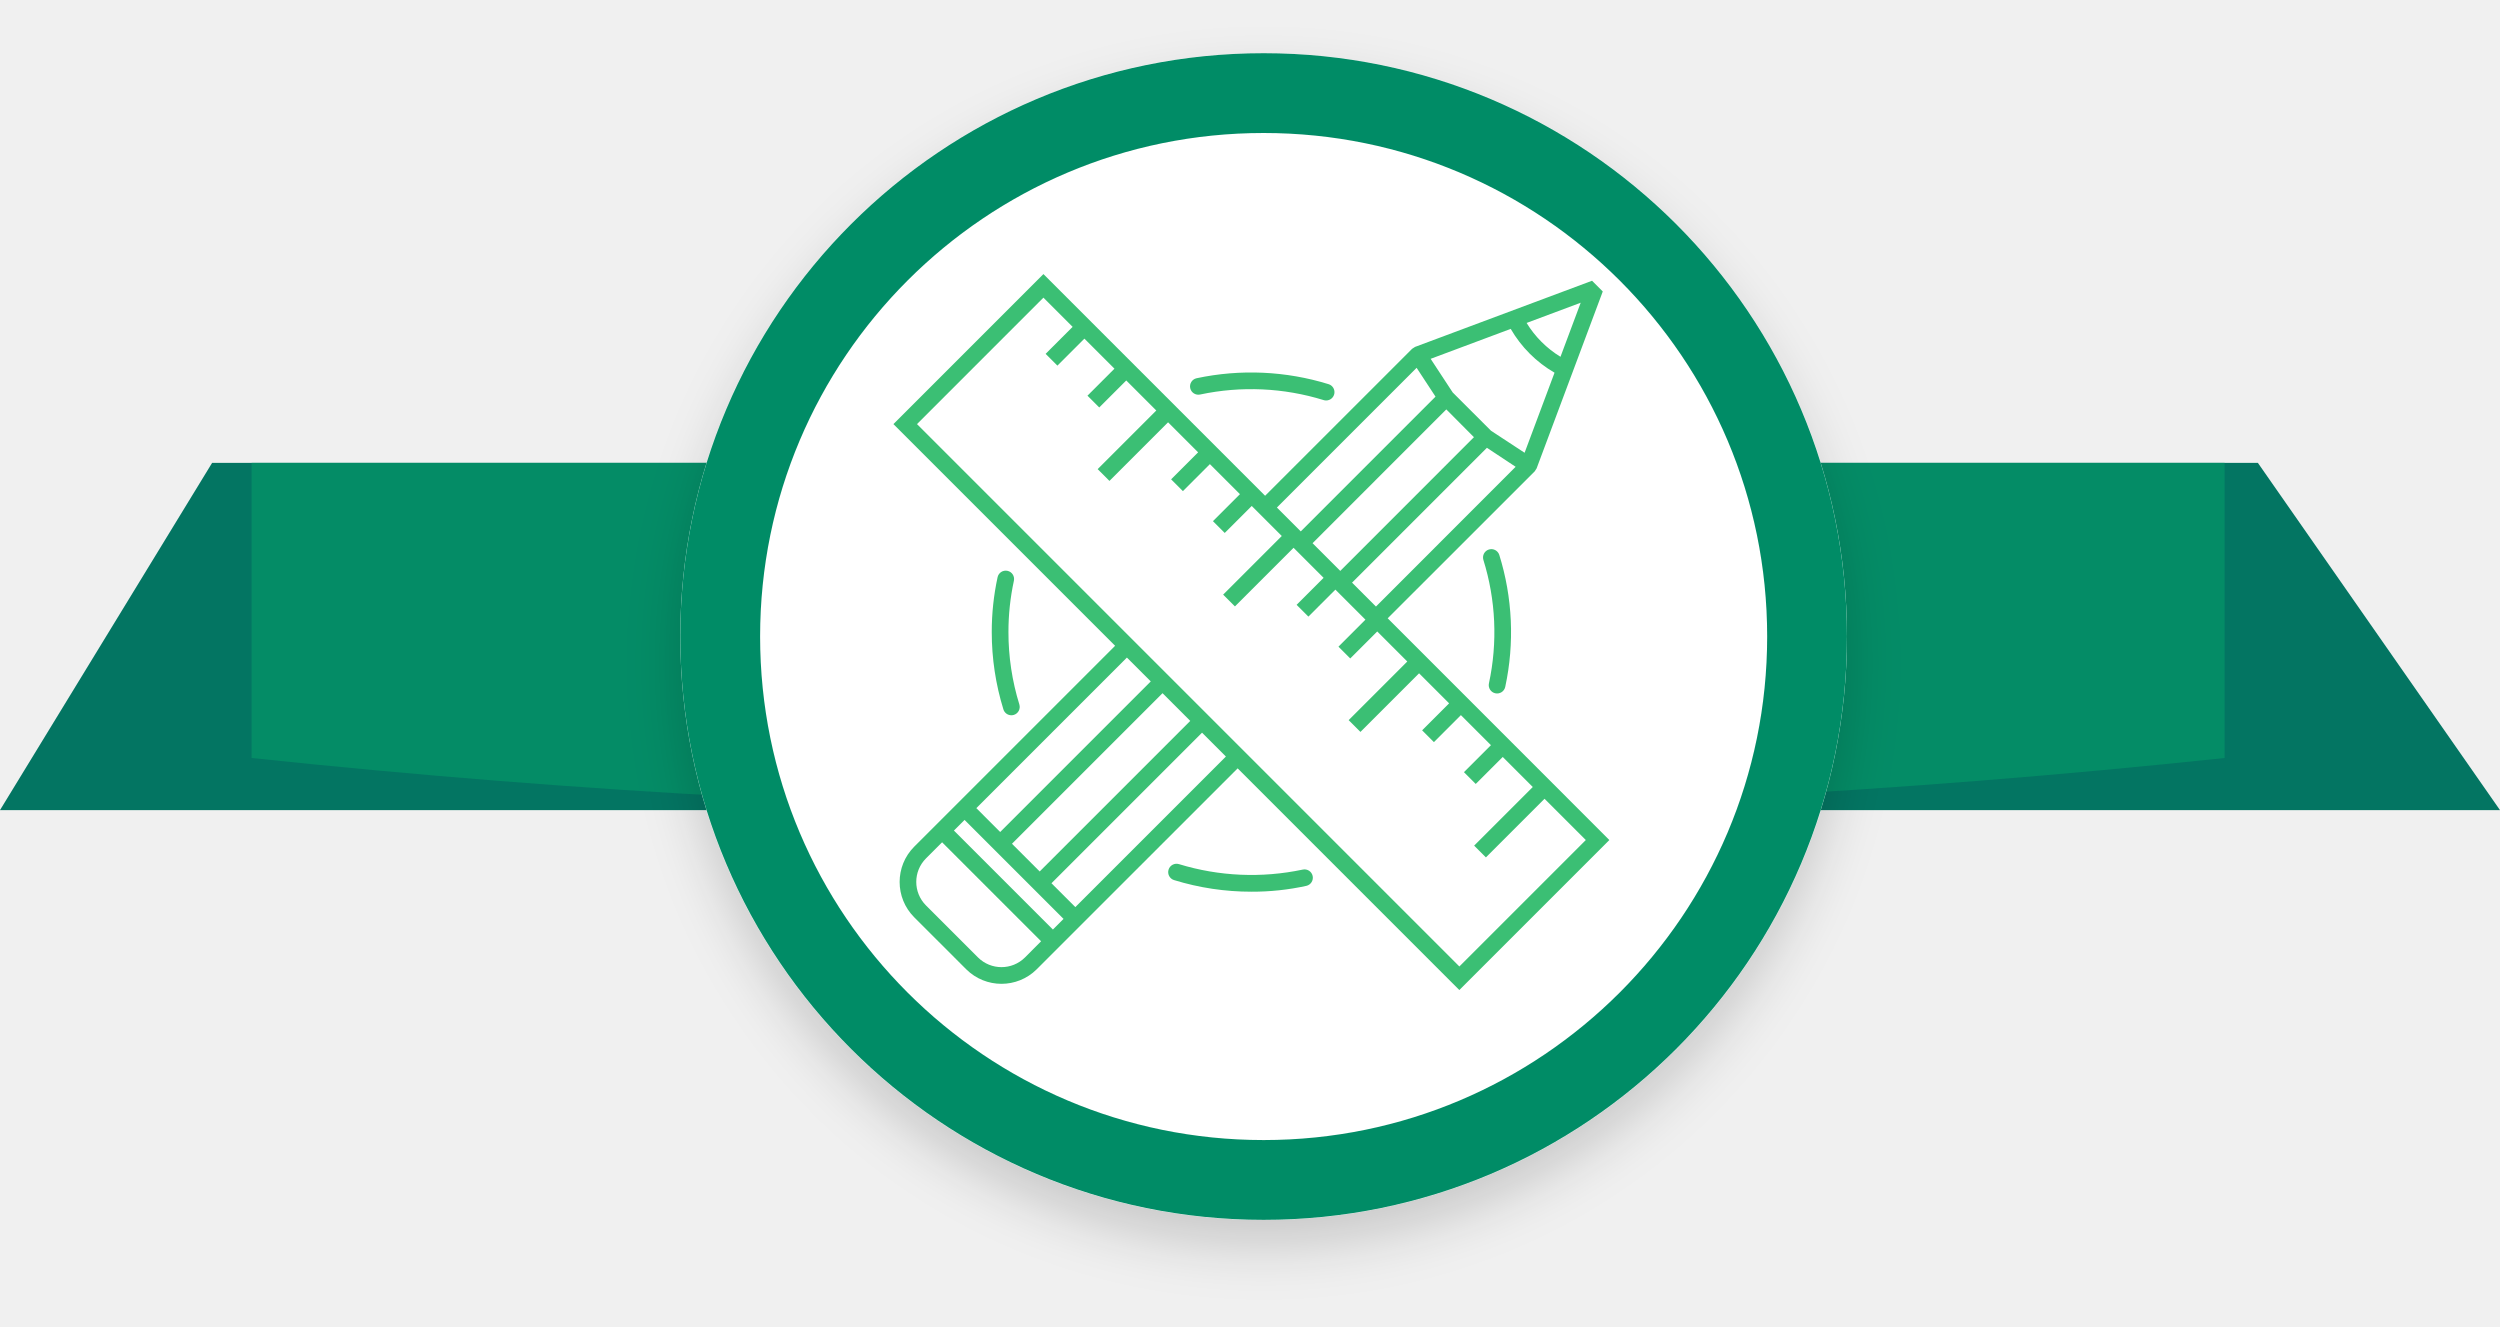
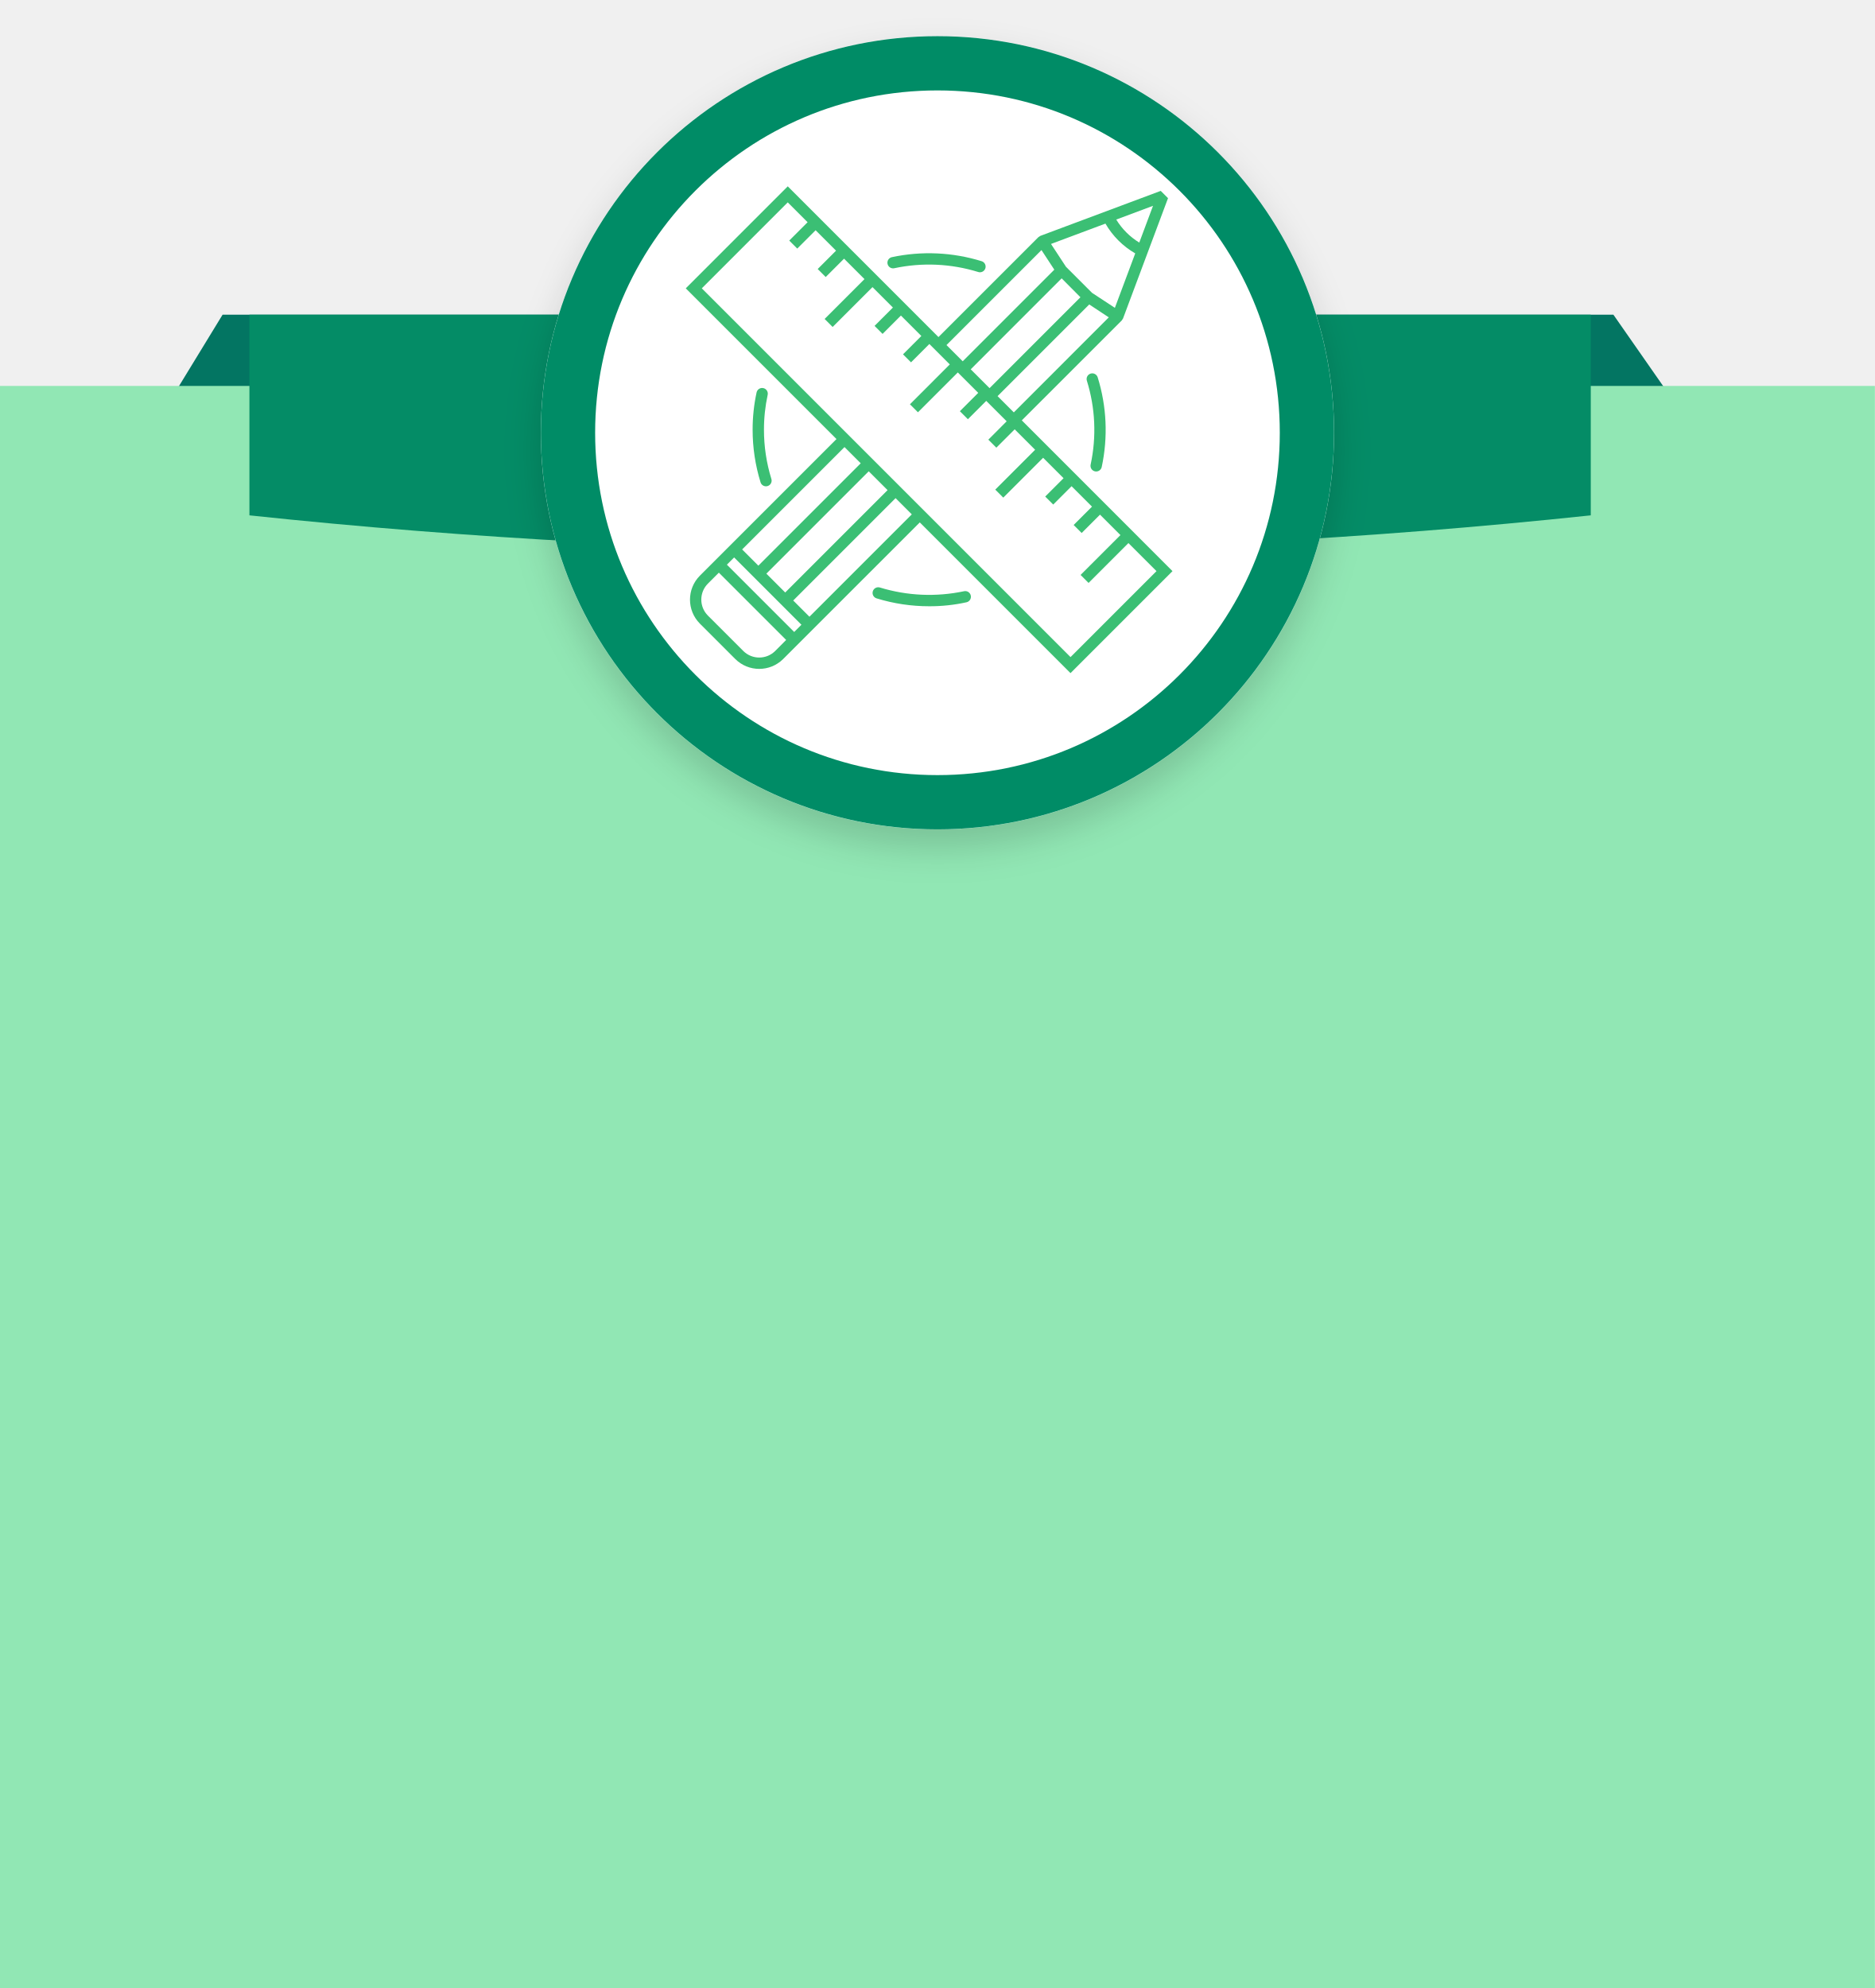
- <svg xmlns="http://www.w3.org/2000/svg" width="281.932" height="149.568" viewBox="0 0 281.932 149.568">
+ <svg xmlns="http://www.w3.org/2000/svg" width="311" height="329.75" viewBox="0 0 311 329.75">
  <defs>
-     <filter id="Elipse_4977" x="67.716" y="0" width="149.568" height="149.568" filterUnits="userSpaceOnUse">
+     <filter id="Elipse_4977" x="80.716" y="0" width="149.568" height="149.568" filterUnits="userSpaceOnUse">
      <feOffset dy="3" input="SourceAlpha" />
      <feGaussianBlur stdDeviation="3" result="blur" />
      <feFlood flood-opacity="0.161" />
      <feComposite operator="in" in2="blur" />
      <feComposite in="SourceGraphic" />
    </filter>
  </defs>
-   <g id="Grupo_113621" data-name="Grupo 113621" transform="translate(-810.5 -1824.001)">
+   <g id="Grupo_113621" data-name="Grupo 113621" transform="translate(-797.5 -1824.001)">
    <g id="Grupo_56209" data-name="Grupo 56209" transform="translate(810.5 1876.205)">
      <g id="Grupo_56119" data-name="Grupo 56119">
        <path id="Trazado_184960" data-name="Trazado 184960" d="M137.854,173.7l-23.921,39.16H216.947V173.7Z" transform="translate(-113.934 -173.704)" fill="#037562" />
        <path id="Trazado_184961" data-name="Trazado 184961" d="M258.423,173.7l27.305,39.16H179.33V173.7Z" transform="translate(-3.796 -173.704)" fill="#037562" />
      </g>
    </g>
+     <rect id="Background" width="311" height="265.736" transform="translate(797.5 1888.016)" fill="#91e7b4" />
    <path id="Trazado_149753" data-name="Trazado 149753" d="M349.51,206.98h0a1054.865,1054.865,0,0,1-222.5,0h0V173.7h222.5Z" transform="translate(711.863 1702.502)" fill="#048c66" />
    <g id="Grupo_113254" data-name="Grupo 113254">
-       <g transform="matrix(1, 0, 0, 1, 810.5, 1824)" filter="url(#Elipse_4977)">
-         <g id="Elipse_4977-2" data-name="Elipse 4977" transform="translate(76.72 6)" fill="#fff" stroke="#048c66" stroke-width="9">
+       <g transform="matrix(1, 0, 0, 1, 797.5, 1824)" filter="url(#Elipse_4977)">
+         <g id="Elipse_4977-2" data-name="Elipse 4977" transform="translate(89.72 6)" fill="#fff" stroke="#048c66" stroke-width="9">
          <circle cx="65.784" cy="65.784" r="65.784" stroke="none" />
          <circle cx="65.784" cy="65.784" r="61.284" fill="none" />
        </g>
      </g>
      <g id="Grupo_108023" data-name="Grupo 108023" transform="translate(586.07 1810.828)">
        <path id="Trazado_191881" data-name="Trazado 191881" d="M380.924,82.9,397.5,66.332l.217-.335,7.461-19.953-1.209-1.21L384.01,52.294l-.335.217L367.1,69.082l-25-25L325.184,61l25,25-22.662,22.662a5.641,5.641,0,0,0,0,7.949l5.871,5.871a5.638,5.638,0,0,0,7.95,0l22.66-22.659,25,25,16.918-16.917Zm-4.02-4.02,15.208-15.208,3.24,2.142L379.6,81.576Zm10.63-19.537,3.116,3.133L375.576,77.556l-3.125-3.125Zm8.829,4.89-3.787-2.484-4.324-4.322-2.484-3.789,9.03-3.376a13.524,13.524,0,0,0,4.941,4.941Zm4.047-10.823a11.517,11.517,0,0,1-3.82-3.817l6.1-2.282Zm-16.224,1.242,2.131,3.251L371.122,73.1l-2.691-2.691ZM354.205,90.019,337.225,107l-2.691-2.691,16.98-16.98ZM344.369,116.8l-1.2,1.2-11.163-11.163,1.2-1.2Zm-5.816-8.474,16.98-16.98,3.125,3.125-16.98,16.98Zm1.468,12.82a3.757,3.757,0,0,1-5.3,0l-5.871-5.871a3.756,3.756,0,0,1,0-5.292l1.823-1.823,11.163,11.163Zm5.677-5.676-2.691-2.691,16.98-16.98,2.691,2.691ZM327.843,61,342.1,46.739l3.293,3.294-3.044,3.044,1.329,1.329,3.044-3.044,3.389,3.388-3.044,3.044,1.329,1.329,3.044-3.044,3.388,3.388-6.611,6.611,1.329,1.329,6.611-6.611,3.388,3.389L356.5,67.229l1.329,1.329,3.044-3.044,3.389,3.388-3.044,3.044,1.329,1.329,3.044-3.044,3.388,3.388-6.611,6.613,1.329,1.327,6.611-6.611,3.388,3.389-3.044,3.044,1.329,1.329,3.044-3.044,3.389,3.388L375.372,86.1l1.329,1.329,3.044-3.044,3.388,3.389-6.611,6.611,1.329,1.329,6.611-6.611,3.388,3.388-3.042,3.044,1.329,1.329,3.042-3.044,3.389,3.388-3.044,3.044,1.329,1.329,3.044-3.044,3.388,3.389-6.611,6.611L392,109.864l6.611-6.611,4.655,4.653-14.259,14.259Z" transform="translate(0)" fill="#3bbf74" />
        <path id="Trazado_191882" data-name="Trazado 191882" d="M334.63,67.232a.941.941,0,0,0-1.119.717,29.078,29.078,0,0,0-.658,6.187,29.463,29.463,0,0,0,1.314,8.722.94.94,0,0,0,.9.662.979.979,0,0,0,.278-.042.941.941,0,0,0,.62-1.176,27.556,27.556,0,0,1-1.23-8.167,27.217,27.217,0,0,1,.615-5.787A.94.94,0,0,0,334.63,67.232Z" transform="translate(3.42 10.316)" fill="#3bbf74" />
        <path id="Trazado_191883" data-name="Trazado 191883" d="M349.458,54.241a27.671,27.671,0,0,1,13.929.63.916.916,0,0,0,.282.043.94.94,0,0,0,.282-1.836,29.541,29.541,0,0,0-14.9-.671.939.939,0,0,0,.411,1.834Z" transform="translate(10.316 3.422)" fill="#3bbf74" />
        <path id="Trazado_191884" data-name="Trazado 191884" d="M372.554,81.795a.94.94,0,0,0,1.119-.717,29.312,29.312,0,0,0-.674-14.9.94.94,0,0,0-1.793.564,27.413,27.413,0,0,1,.629,13.935A.94.94,0,0,0,372.554,81.795Z" transform="translate(20.506 9.562)" fill="#3bbf74" />
        <path id="Trazado_191885" data-name="Trazado 191885" d="M361.779,90.73a27.944,27.944,0,0,1-13.948-.617.94.94,0,1,0-.554,1.8A29.588,29.588,0,0,0,356,93.222a28.359,28.359,0,0,0,6.192-.659.939.939,0,1,0-.411-1.834Z" transform="translate(9.557 20.511)" fill="#3bbf74" />
      </g>
    </g>
  </g>
</svg>
